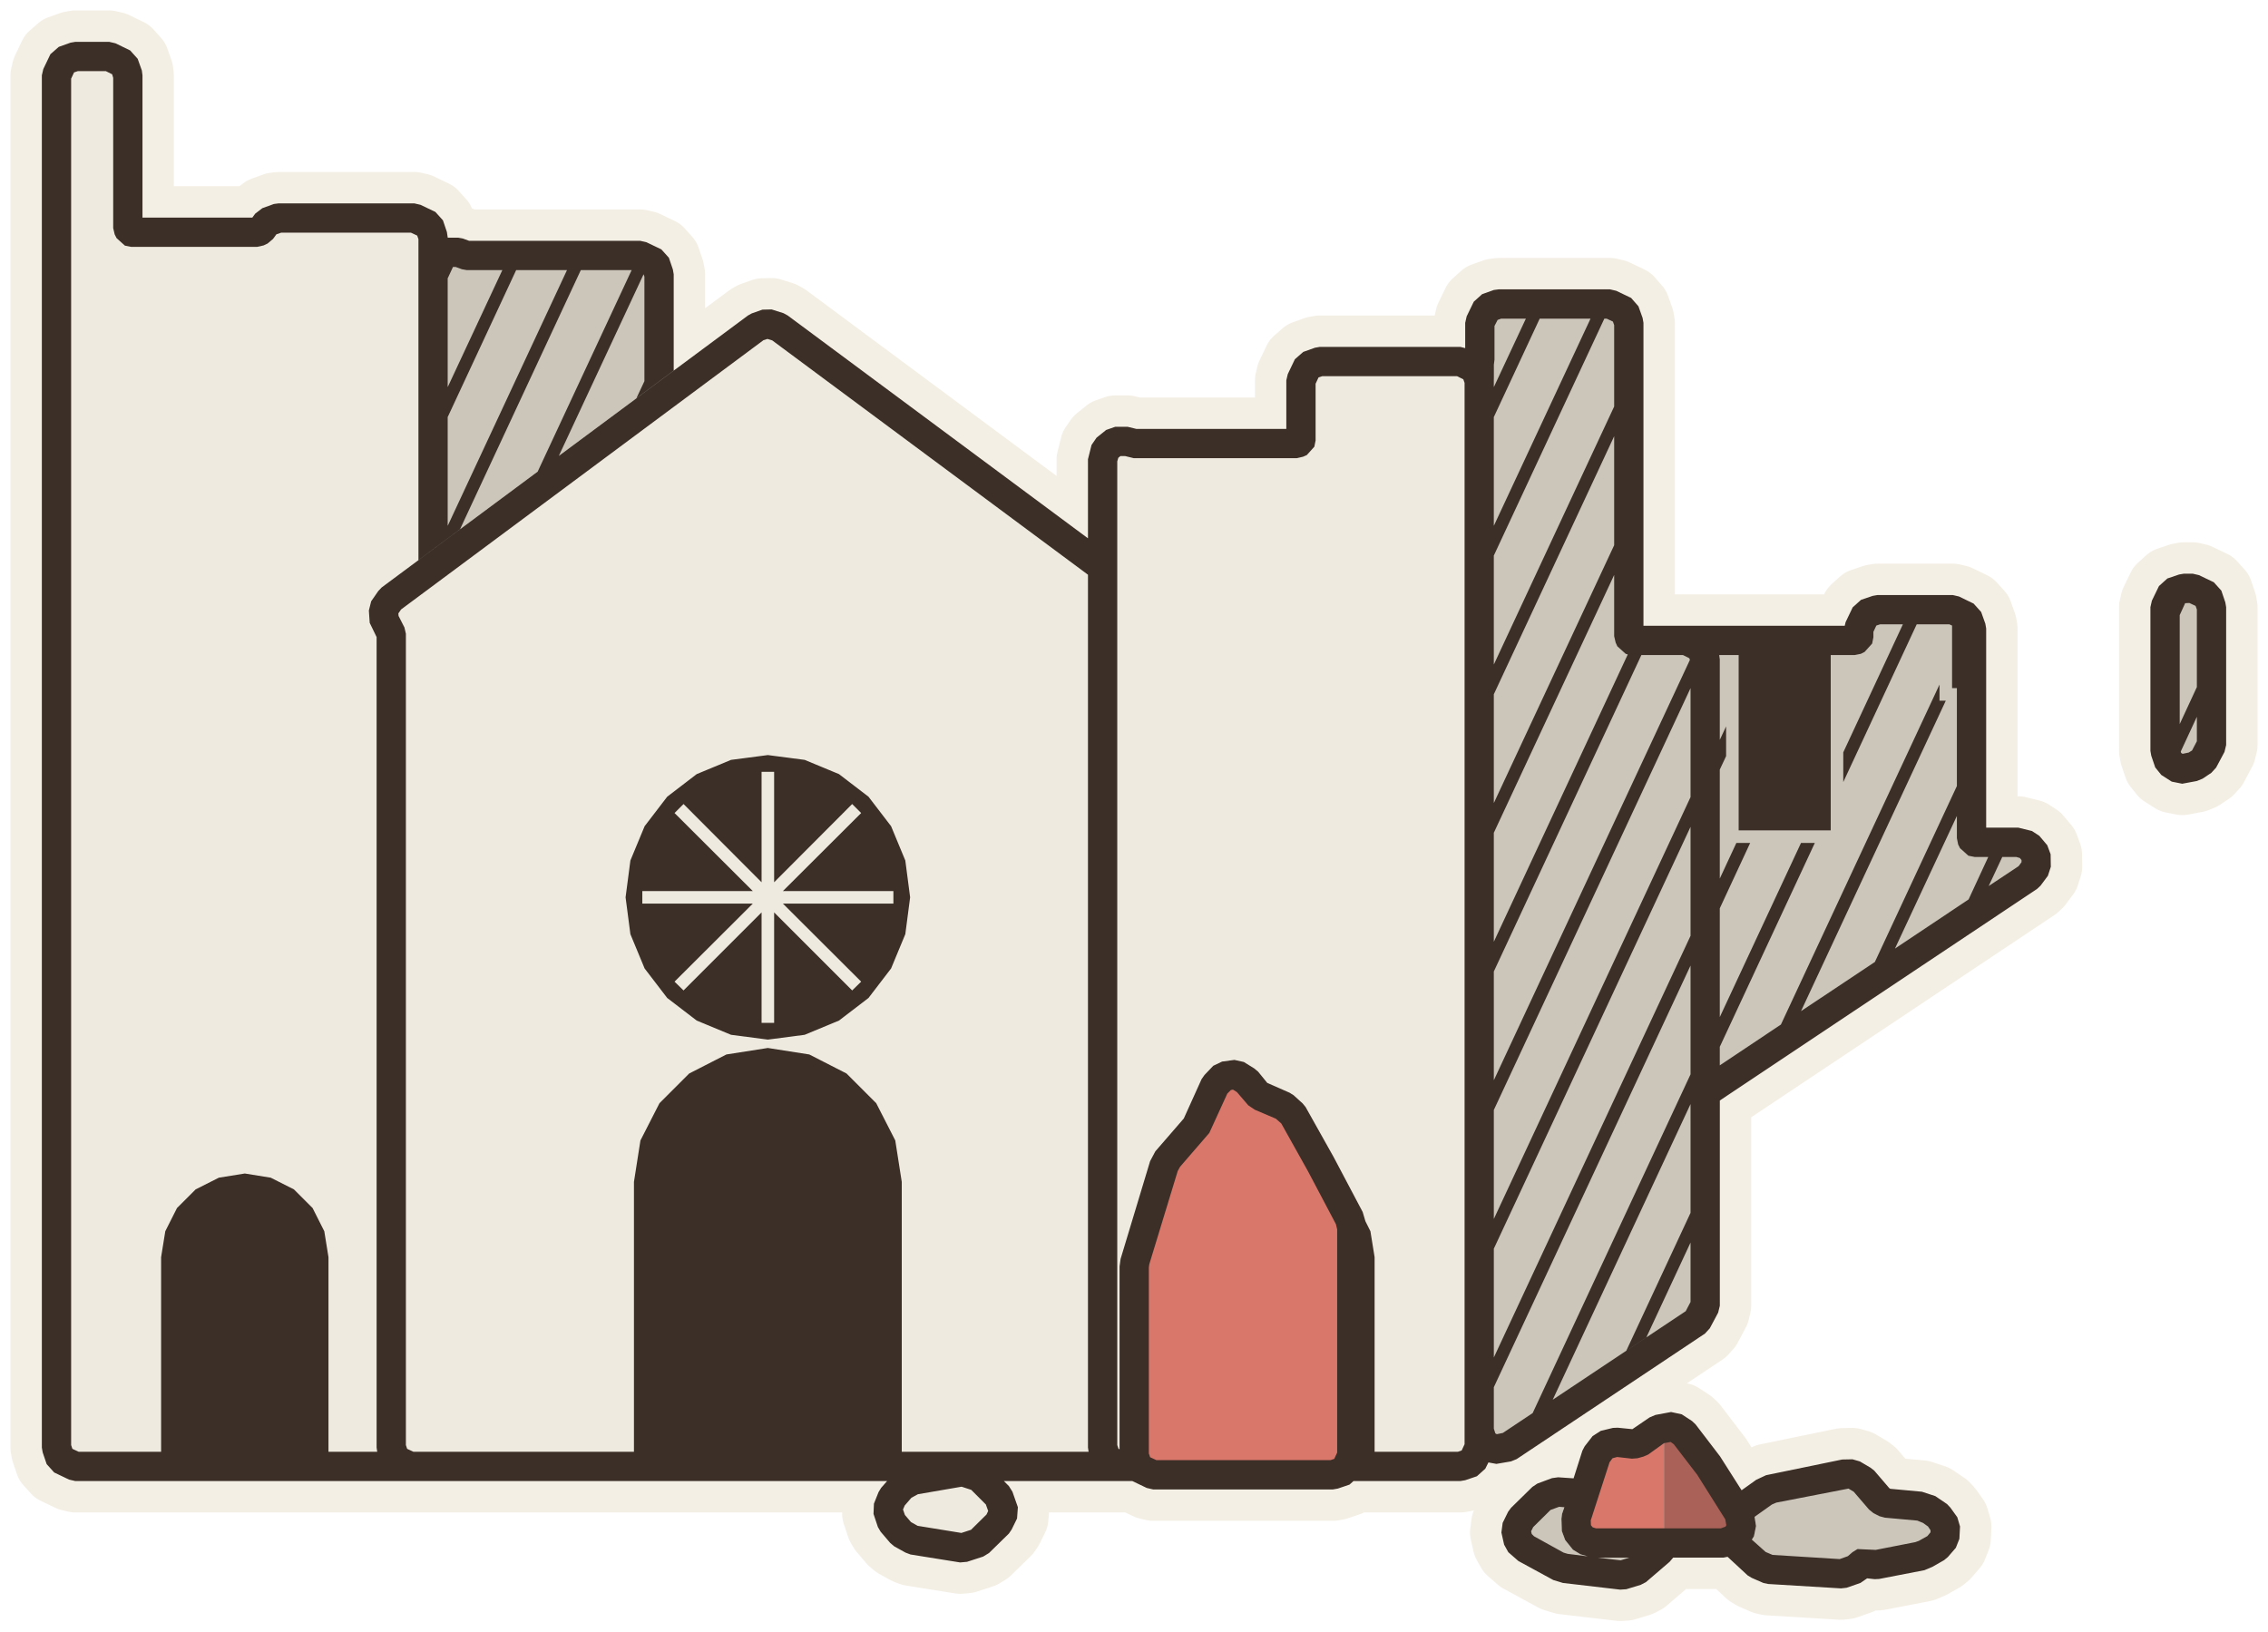
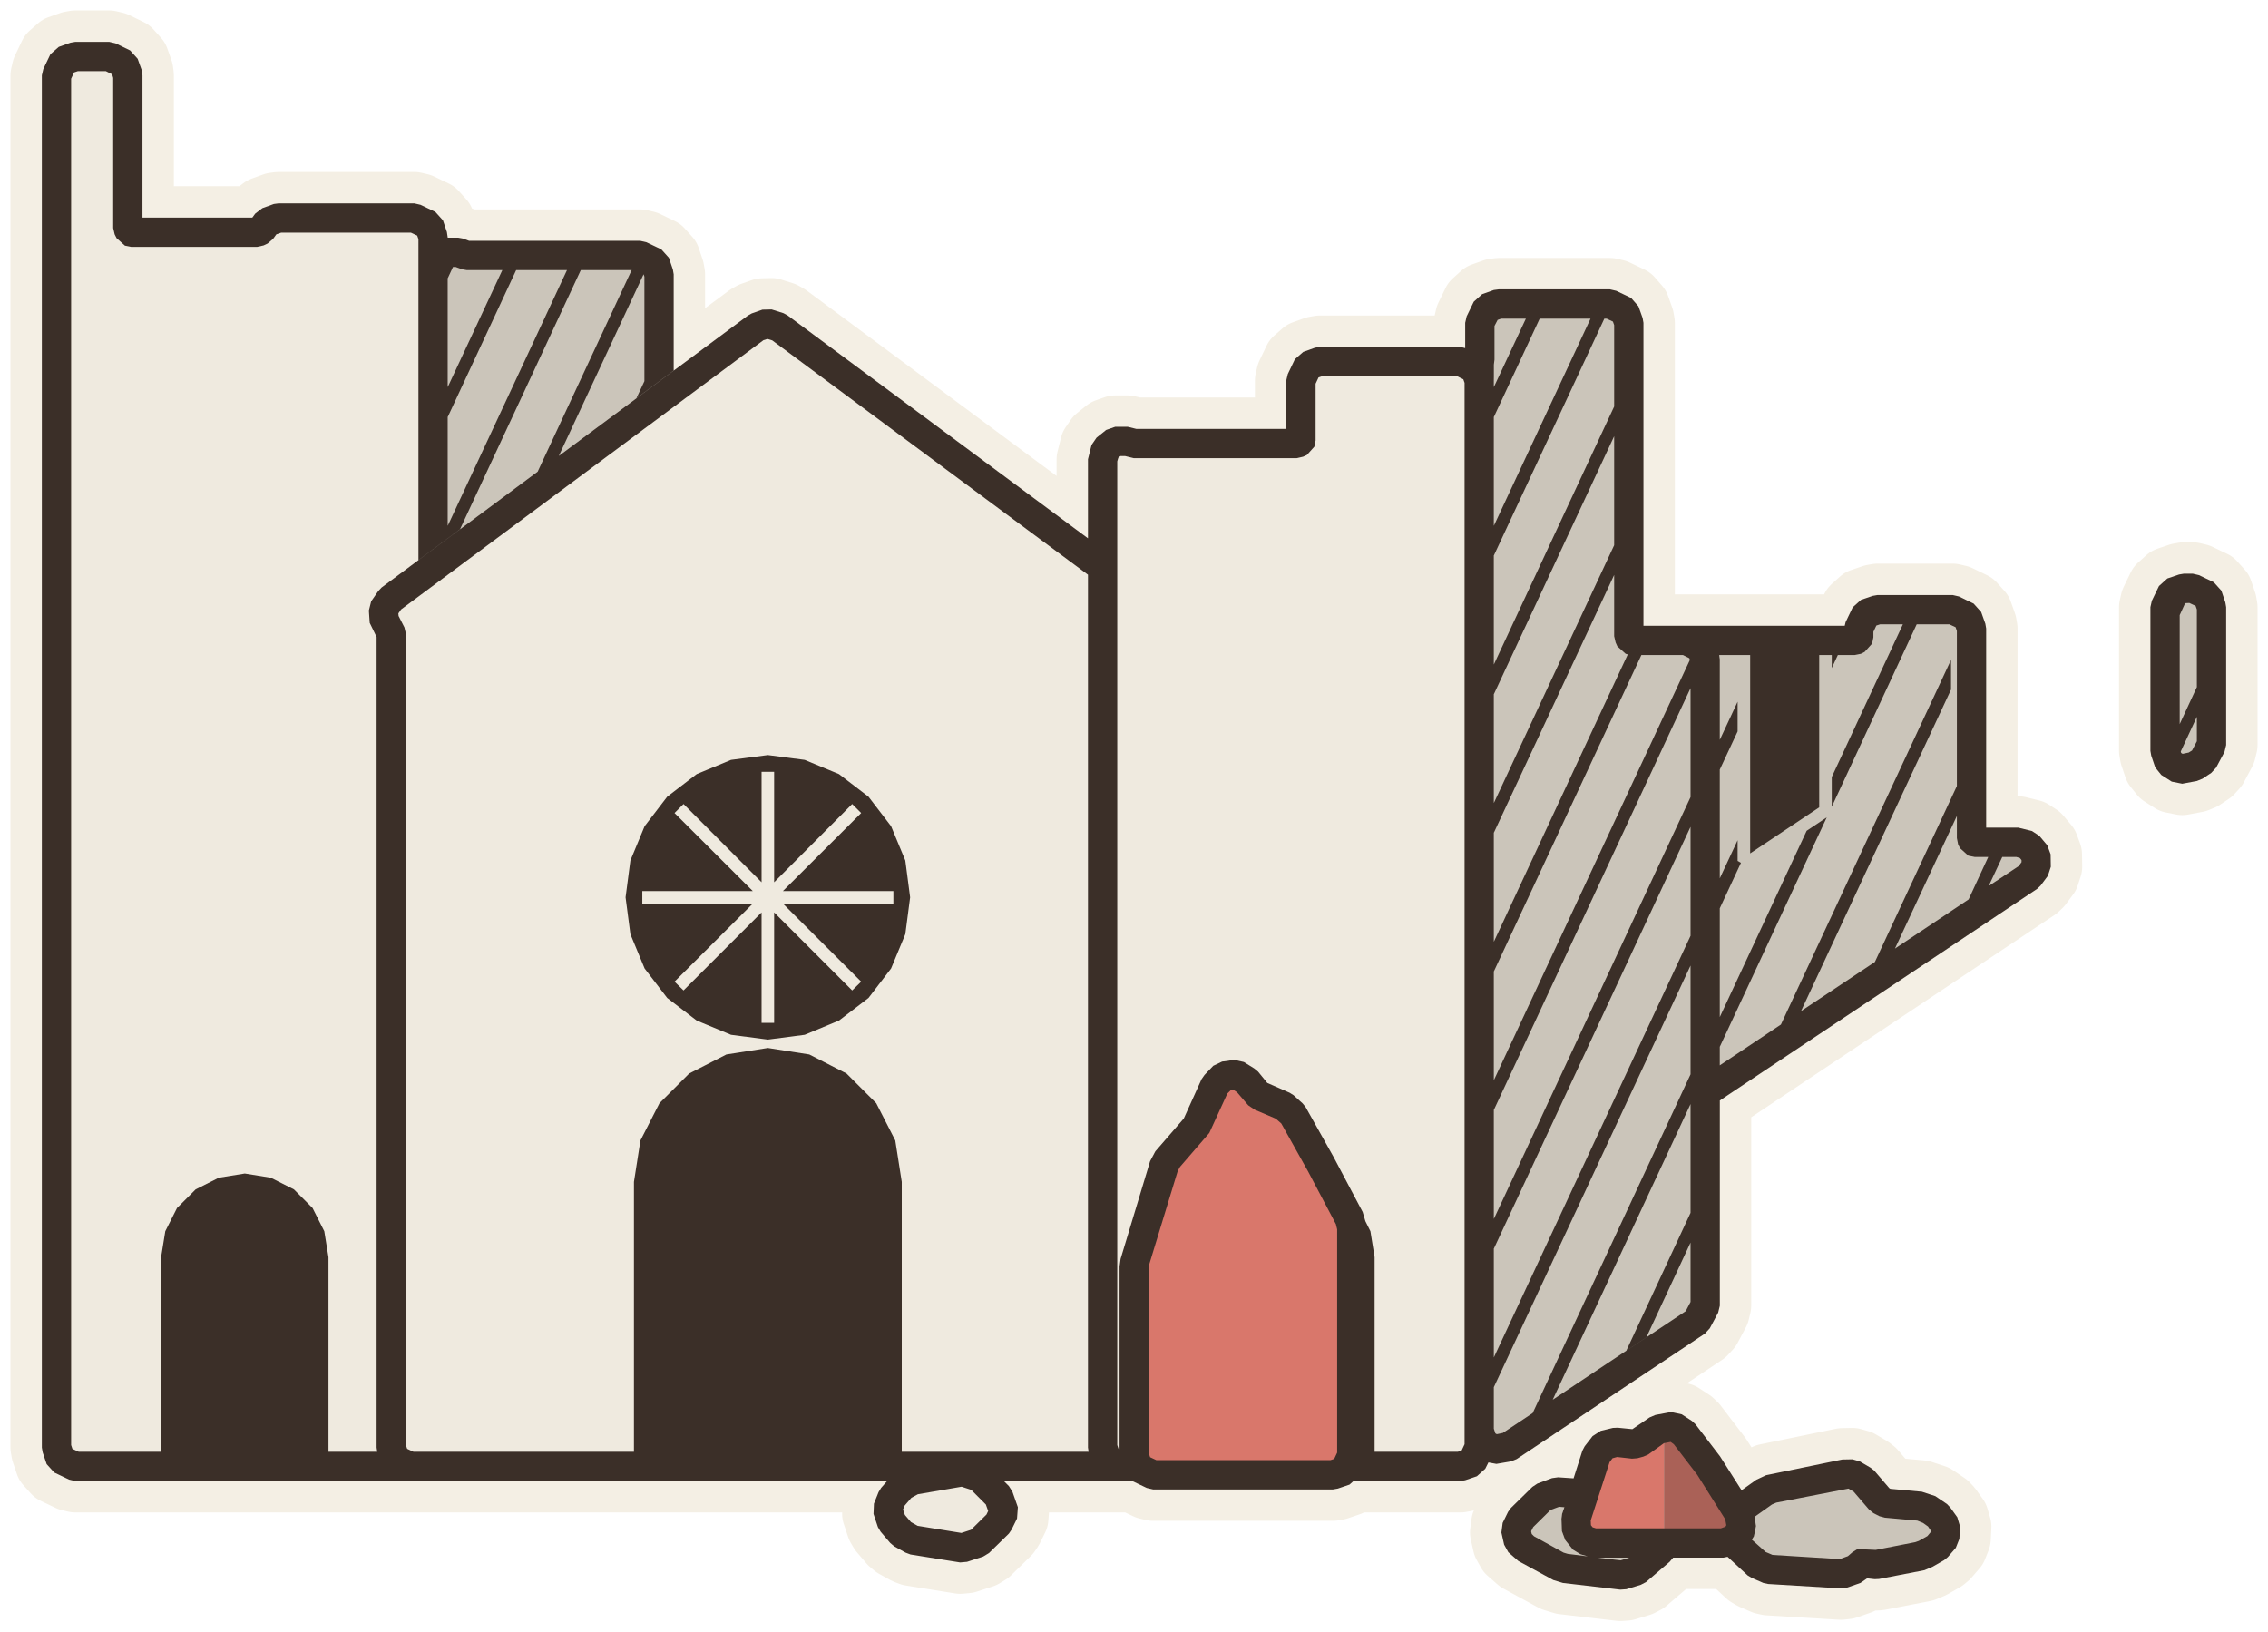
<svg xmlns="http://www.w3.org/2000/svg" viewBox="-36.7 -70.09 108.4 77.98" data-palette="wall:#EFEADF;roof:#D9776B;wood:#C9A97C;earth:#94744F;water:#8FB0B8;flag:#4A3B32;ink:#3B2F28;halo:#F4EFE4">
  <path data-role="sil" fill="#F4EFE4" stroke="#F4EFE4" stroke-width="3" stroke-linejoin="round" d="M9.52 4.56L10.29 4.31L10.57 4.14L11.52 3.21L11.65 3.02L11.91 2.49L11.95 1.95L11.69 1.21L11.52 0.94L11.28 0.7L17.42 0.7L18.11 1.03L18.41 1.1L27.01 1.1L27.24 1.06L27.8 0.87L27.99 0.7L33.1 0.7L33.33 0.66L33.89 0.47L34.29 0.11L34.44 -0.19L34.82 -0.12L35.52 -0.24L35.79 -0.35L44.79 -6.35L45.02 -6.6L45.42 -7.35L45.5 -7.68L45.5 -17.49L60.66 -27.6L60.83 -27.76L61.18 -28.23L61.32 -28.66L61.31 -29.26L61.15 -29.69L60.77 -30.14L60.42 -30.37L59.77 -30.53L58.23 -30.53L58.23 -40.05L58.19 -40.28L57.99 -40.84L57.63 -41.24L56.93 -41.58L56.63 -41.65L53.04 -41.65L52.81 -41.61L52.25 -41.42L51.85 -41.06L51.51 -40.35L51.47 -40.18L41.85 -40.18L41.85 -54.66L41.81 -54.89L41.61 -55.45L41.26 -55.85L40.55 -56.19L40.25 -56.26L34.93 -56.26L34.7 -56.23L34.14 -56.03L33.74 -55.67L33.4 -54.97L33.33 -54.66L33.33 -53.45L33.1 -53.51L26.38 -53.51L26.15 -53.47L25.59 -53.27L25.19 -52.92L24.85 -52.21L24.78 -51.91L24.78 -49.59L17.61 -49.59L17.2 -49.69L16.6 -49.69L16.17 -49.54L15.71 -49.17L15.47 -48.82L15.3 -48.14L15.3 -44.36L0.95 -55.01L0.75 -55.12L0.18 -55.3L-0.26 -55.29L-0.77 -55.11L-0.95 -55.01L-4.5 -52.38L-4.5 -56.98L-4.54 -57.21L-4.73 -57.77L-5.09 -58.17L-5.8 -58.51L-6.1 -58.58L-14.28 -58.58L-14.58 -58.69L-14.8 -58.73L-15.3 -58.73L-15.34 -59L-15.53 -59.56L-15.89 -59.96L-16.6 -60.3L-16.9 -60.37L-23.38 -60.37L-23.61 -60.34L-24.16 -60.14L-24.5 -59.88L-24.64 -59.69L-29.89 -59.69L-29.89 -66.49L-29.92 -66.72L-30.12 -67.28L-30.48 -67.68L-31.18 -68.02L-31.48 -68.09L-33.1 -68.09L-33.33 -68.05L-33.89 -67.85L-34.29 -67.5L-34.63 -66.79L-34.7 -66.49L-34.7 -0.9L-34.66 -0.67L-34.47 -0.11L-34.11 0.29L-33.4 0.63L-33.1 0.7L5.7 0.7L5.41 1.03L5.29 1.23L5.07 1.78L5.05 2.27L5.26 2.9L5.39 3.12L5.85 3.66L6.04 3.82L6.58 4.12L6.82 4.21L9.19 4.59ZM68.3 -32.76L68.57 -32.87L68.99 -33.15L69.22 -33.4L69.62 -34.15L69.7 -34.48L69.7 -41.07L69.66 -41.3L69.47 -41.86L69.11 -42.26L68.4 -42.6L68.1 -42.67L67.68 -42.67L67.45 -42.63L66.89 -42.44L66.49 -42.08L66.15 -41.38L66.08 -41.07L66.08 -34.2L66.12 -33.97L66.31 -33.41L66.6 -33.05L67.1 -32.73L67.6 -32.63ZM41.03 5.87L41.72 5.66L41.97 5.53L43.1 4.56L43.27 4.36L45.67 4.36L45.87 4.32L46.83 5.21L47.03 5.33L47.58 5.57L47.81 5.62L51.29 5.83L51.56 5.8L52.22 5.57L52.54 5.35L52.9 5.39L53.11 5.38L55.28 4.96L55.66 4.8L56.22 4.48L56.4 4.33L56.78 3.89L56.95 3.46L56.98 2.87L56.85 2.43L56.52 1.97L56.36 1.8L55.8 1.42L55.16 1.21L53.65 1.07L53.6 1.04L52.88 0.2L52.7 0.06L52.19 -0.24L51.84 -0.34L51.35 -0.33L47.71 0.42L47.24 0.64L46.54 1.14L45.51 -0.48L44.34 -2.01L44.17 -2.17L43.68 -2.49L43.17 -2.6L42.42 -2.46L42.14 -2.34L41.32 -1.78L40.62 -1.85L40.39 -1.84L39.81 -1.7L39.42 -1.45L39.04 -0.96L38.93 -0.75L38.51 0.57L37.77 0.52L37.48 0.56L36.78 0.82L36.54 0.98L35.52 1.98L35.38 2.17L35.12 2.7L35.06 3.16L35.19 3.74L35.39 4.1L35.87 4.52L37.54 5.43L38 5.57L40.74 5.89Z" />
  <path data-role="wall" fill="#EFEADF" d="M-18.47 -0.11L-18.66 -0.67L-18.7 -0.9L-18.7 -39.64L-19.03 -40.32L-19.07 -40.91L-18.96 -41.35L-18.62 -41.84L-18.46 -42.01L-16 -43.84L-16 -58.77L-16.19 -59.33L-16.9 -59.67L-23.38 -59.67L-23.93 -59.48L-24.22 -59.08L-24.41 -58.99L-30.43 -58.99L-30.5 -59.01L-30.59 -59.19L-30.59 -66.49L-30.78 -67.05L-31.48 -67.39L-33.1 -67.39L-33.66 -67.19L-34 -66.49L-34 -0.9L-33.81 -0.34L-33.1 0L-18.37 0ZM6.73 0L9.19 -0.44L9.52 -0.42L10.31 -0.16L10.58 0L15.63 0L15.53 -0.11L15.34 -0.67L15.3 -0.9L15.3 -43.49L0.54 -54.45L-0.03 -54.63L-0.54 -54.45L-18.04 -41.45L-18.38 -40.96L-18.33 -40.37L-18.23 -40.28L-18 -39.8L-18 -0.9L-17.81 -0.34L-17.1 0ZM16.85 -0.27L16.81 -0.5L16.82 -9.66L16.88 -10.02L18.33 -14.73L18.6 -15.19L19.89 -16.65L20.73 -18.51L20.87 -18.71L21.29 -19.15L21.71 -19.35L22.3 -19.43L22.75 -19.33L23.25 -19.02L23.43 -18.87L23.91 -18.3L24.94 -17.86L25.13 -17.74L25.56 -17.35L25.7 -17.18L27.06 -14.76L28.43 -12.16L28.59 -11.58L28.61 -11.41L28.61 -0.5L28.54 -0.2L28.45 0L33.1 0L33.66 -0.19L34 -0.9L34 -51.91L33.81 -52.47L33.1 -52.81L26.38 -52.81L25.82 -52.61L25.48 -51.91L25.48 -49.04L25.46 -48.98L25.28 -48.89L17.49 -48.89L17.2 -48.99L16.6 -48.99L16.14 -48.62L16 -48.14L16 -0.9L16.19 -0.34L16.94 0ZM10.08 3.65L11.02 2.71L11.28 2.18L11.03 1.44L10.1 0.5L9.31 0.25L6.93 0.66L6.41 0.95L5.94 1.49L5.71 2.04L5.93 2.67L6.39 3.21L6.93 3.51L9.3 3.9Z" />
  <path data-role="wall-shade" fill="#cbc5ba" d="M-5.2 -51.86L-5.2 -56.98L-5.39 -57.54L-6.1 -57.88L-14.39 -57.88L-14.8 -58.03L-15.3 -58.03L-15.3 -44.36ZM35.4 -0.93L44.4 -6.93L44.8 -7.68L44.8 -38.58L44.61 -39.13L43.9 -39.48L41.3 -39.48L41.23 -39.5L41.15 -39.68L41.15 -54.66L40.95 -55.22L40.25 -55.56L34.93 -55.56L34.37 -55.37L34.03 -54.66L34.03 -53.13L34.11 -53.1L34.47 -52.7L34.66 -52.14L34.7 -51.91L34.69 -0.81ZM68.18 -33.45L68.6 -33.73L69 -34.48L69 -41.07L68.81 -41.63L68.1 -41.97L67.68 -41.97L67.12 -41.78L66.78 -41.07L66.78 -34.2L66.97 -33.64L67.47 -33.32ZM60.27 -28.18L60.62 -28.65L60.61 -29.24L60.23 -29.7L59.77 -29.83L57.68 -29.83L57.61 -29.85L57.52 -30.03L57.52 -40.05L57.33 -40.61L56.63 -40.95L53.04 -40.95L52.48 -40.76L52.14 -40.05L52.12 -39.56L51.94 -39.48L45.17 -39.48L45.27 -39.37L45.46 -38.81L45.5 -38.58L45.5 -18.33ZM51.99 4.9L52.35 4.6L52.45 4.64L52.98 4.7L55.03 4.3L55.31 4.2L55.87 3.88L56.26 3.43L56.28 2.84L55.95 2.37L55.55 2.08L55.1 1.91L53.45 1.75L53.16 1.6L52.35 0.66L51.84 0.36L51.49 0.36L47.99 1.06L47.65 1.21L46.91 1.73L47.02 1.9L47.12 2.16L47.23 2.85L47.13 3.34L46.82 3.84L46.58 4.03L47.31 4.69L47.86 4.92L51.33 5.13ZM41.52 4.99L42.26 4.36L39.49 4.36L38.84 4.2L38.48 3.98L38.11 3.52L37.95 3.09L37.93 2.5L37.96 2.27L38.29 1.26L37.72 1.22L37.03 1.48L36.01 2.48L35.75 3.01L35.87 3.59L36.2 3.91L37.75 4.77L38.08 4.87L40.83 5.2Z" />
  <path data-role="roof" fill="#D9776B" d="M27.57 0.21L27.91 -0.5L27.91 -11.41L27.81 -11.83L26.43 -14.45L25.09 -16.83L24.66 -17.22L23.55 -17.7L23.39 -17.82L22.89 -18.42L22.38 -18.73L21.8 -18.66L21.37 -18.22L20.44 -16.21L19.13 -14.72L18.94 -14.39L17.55 -9.82L17.51 -9.56L17.51 -0.5L17.7 0.06L18.41 0.4L27.01 0.4ZM42.83 -1.82L42.55 -1.77L41.67 -1.15L41.38 -1.07L40.55 -1.15L39.97 -1.02L39.6 -0.53L38.63 2.48L38.65 3.07L39.02 3.53L39.49 3.66L42.83 3.66Z" />
  <path data-role="roof-shade" fill="#aa6157" d="M46.23 3.46L46.54 2.96L46.43 2.28L44.95 -0.06L43.79 -1.58L43.3 -1.91L42.83 -1.82L42.83 3.66L45.67 3.66Z" />
-   <path data-role="ink" fill="#3B2F28" d="M-15.3 -58.73L-15.34 -59L-15.53 -59.56L-15.89 -59.96L-16.6 -60.3L-16.9 -60.37L-23.38 -60.37L-23.61 -60.34L-24.16 -60.14L-24.5 -59.88L-24.64 -59.69L-29.89 -59.69L-29.89 -66.49L-29.92 -66.72L-30.12 -67.28L-30.48 -67.68L-31.18 -68.02L-31.48 -68.09L-33.1 -68.09L-33.33 -68.05L-33.89 -67.85L-34.29 -67.5L-34.63 -66.79L-34.7 -66.49L-34.7 -0.9L-34.66 -0.67L-34.47 -0.11L-34.11 0.29L-33.4 0.63L-33.1 0.7L5.7 0.7L5.41 1.03L5.29 1.23L5.07 1.78L5.05 2.27L5.26 2.9L5.39 3.12L5.85 3.66L6.04 3.82L6.58 4.12L6.82 4.21L9.19 4.59L9.52 4.56L10.29 4.31L10.57 4.14L11.52 3.21L11.65 3.02L11.91 2.49L11.95 1.95L11.69 1.21L11.52 0.94L11.28 0.7L17.42 0.7L18.11 1.03L18.41 1.1L27.01 1.1L27.24 1.06L27.8 0.87L27.99 0.7L33.1 0.7L33.33 0.66L33.89 0.47L34.29 0.11L34.44 -0.19L34.82 -0.12L35.52 -0.24L35.79 -0.35L44.79 -6.35L45.02 -6.6L45.42 -7.35L45.5 -7.68L45.5 -38.58L45.47 -38.78L46.4 -38.78L46.4 -30.4L50.8 -30.4L50.8 -38.78L51.94 -38.78L52.24 -38.84L52.42 -38.93L52.78 -39.33L52.84 -39.63L52.84 -39.89L52.98 -40.19L53.16 -40.25L54.25 -40.25L51.4 -34.13L51.4 -32.71L54.91 -40.25L56.47 -40.25L56.6 -40.19L56.6 -37.2L56.83 -37.2L56.83 -32.52L52.91 -24.11L49.38 -21.76L56.3 -36.6L56 -36.6L56 -37.37L48.42 -21.12L45.5 -19.17L45.5 -17.49L60.66 -27.6L60.83 -27.76L61.18 -28.23L61.32 -28.66L61.31 -29.26L61.15 -29.69L60.77 -30.14L60.42 -30.37L59.77 -30.53L58.23 -30.53L58.23 -40.05L58.19 -40.28L57.99 -40.84L57.63 -41.24L56.93 -41.58L56.63 -41.65L53.04 -41.65L52.81 -41.61L52.25 -41.42L51.85 -41.06L51.51 -40.35L51.47 -40.18L41.85 -40.18L41.85 -54.66L41.81 -54.89L41.61 -55.45L41.26 -55.85L40.55 -56.19L40.25 -56.26L34.93 -56.26L34.7 -56.23L34.14 -56.03L33.74 -55.67L33.4 -54.97L33.33 -54.66L33.33 -53.45L33.1 -53.51L26.38 -53.51L26.15 -53.47L25.59 -53.27L25.19 -52.92L24.85 -52.21L24.78 -51.91L24.78 -49.59L17.61 -49.59L17.2 -49.69L16.6 -49.69L16.17 -49.54L15.71 -49.17L15.47 -48.82L15.3 -48.14L15.3 -0.9L15.33 -0.7L6.4 -0.7L6.4 -13.6L6.09 -15.58L5.18 -17.36L3.76 -18.78L1.98 -19.69L0 -20L-1.98 -19.69L-3.76 -18.78L-5.18 -17.36L-6.09 -15.58L-6.4 -13.6L-6.4 -0.7L-16.94 -0.7L-17.24 -0.84L-17.3 -1.02L-17.3 -39.8L-17.37 -40.1L-17.65 -40.65L-17.66 -40.77L-17.53 -40.96L-0.21 -53.83L-0.02 -53.89L0.21 -53.82L15.3 -42.62L15.3 -44.36L0.95 -55.01L0.75 -55.12L0.18 -55.3L-0.26 -55.29L-0.77 -55.11L-0.95 -55.01L-9.99 -48.3L-5.94 -56.98L-5.9 -56.87L-5.9 -51.87L-6.28 -51.06L-4.5 -52.38L-4.5 -56.98L-4.54 -57.21L-4.73 -57.77L-5.09 -58.17L-5.8 -58.51L-6.1 -58.58L-14.28 -58.58L-14.58 -58.69L-14.8 -58.73ZM34.77 -1.58L34.7 -1.8L34.7 -52.66L34.73 -52.9L34.73 -54.51L34.88 -54.8L35.05 -54.86L36.23 -54.86L34.7 -51.59L34.7 -50.16L36.89 -54.86L39.32 -54.86L34.7 -44.96L34.7 -43.54L39.98 -54.86L40.09 -54.86L40.39 -54.72L40.45 -54.55L40.45 -50.66L34.7 -38.33L34.7 -36.91L40.45 -49.24L40.45 -44.03L34.7 -31.71L34.7 -30.29L40.45 -42.61L40.45 -39.68L40.52 -39.38L40.6 -39.2L41 -38.84L41.1 -38.81L34.7 -25.08L34.7 -23.66L41.75 -38.78L43.74 -38.78L44.04 -38.63L44.07 -38.55L34.7 -18.46L34.7 -17.04L44.1 -37.2L44.1 -31.99L34.7 -11.83L34.7 -10.41L44.1 -30.57L44.1 -25.36L34.7 -5.21L34.7 -3.79L44.1 -23.94L44.1 -18.74L36.55 -2.54L37.51 -3.18L44.1 -17.32L44.1 -12.12L41.03 -5.53L41.99 -6.17L44.1 -10.7L44.1 -7.86L43.87 -7.42L35.13 -1.6L34.84 -1.54ZM29 -0.7L29 -10L28.8 -11.24L28.56 -11.72L28.43 -12.16L27.04 -14.79L25.7 -17.18L25.56 -17.35L25.13 -17.74L24.94 -17.86L23.87 -18.33L23.43 -18.87L23.25 -19.02L22.75 -19.33L22.3 -19.43L21.71 -19.35L21.29 -19.15L20.87 -18.71L20.73 -18.51L19.88 -16.63L18.52 -15.06L18.27 -14.59L16.86 -9.92L16.81 -9.56L16.81 -0.82L16.76 -0.84L16.7 -1.02L16.7 -48.04L16.75 -48.21L16.85 -48.29L17.08 -48.29L17.49 -48.19L25.28 -48.19L25.58 -48.26L25.76 -48.34L26.12 -48.74L26.18 -49.04L26.18 -51.75L26.32 -52.05L26.5 -52.11L32.94 -52.11L33.24 -51.96L33.3 -51.79L33.3 -1.06L33.16 -0.76L32.98 -0.7ZM68.3 -32.76L68.57 -32.87L68.99 -33.15L69.22 -33.4L69.62 -34.15L69.7 -34.48L69.7 -41.07L69.66 -41.3L69.47 -41.86L69.11 -42.26L68.4 -42.6L68.1 -42.67L67.68 -42.67L67.45 -42.63L66.89 -42.44L66.49 -42.08L66.15 -41.38L66.08 -41.07L66.08 -34.2L66.12 -33.97L66.31 -33.41L66.6 -33.05L67.1 -32.73L67.6 -32.63ZM67.48 -40.69L67.74 -41.26L67.94 -41.27L68.24 -41.13L68.3 -40.96L68.3 -37.25L67.48 -35.48ZM67.55 -34.1L67.53 -34.17L68.3 -35.83L68.3 -34.66L68.07 -34.22L67.91 -34.12L67.62 -34.06ZM45.8 -33.95L45.8 -35.37L45.5 -34.73L45.5 -33.31ZM1.76 -20.63L3.4 -21.31L4.81 -22.39L5.89 -23.8L6.57 -25.44L6.8 -27.2L6.57 -28.96L5.89 -30.6L4.81 -32.01L3.4 -33.09L1.76 -33.77L0 -34L-1.76 -33.77L-3.4 -33.09L-4.81 -32.01L-5.89 -30.6L-6.57 -28.96L-6.8 -27.2L-6.57 -25.44L-5.89 -23.8L-4.81 -22.39L-3.4 -21.31L-1.76 -20.63L0 -20.4ZM-0.3 -21.2L-0.3 -26.48L-4.03 -22.75L-4.46 -23.17L-0.72 -26.9L-6 -26.9L-6 -27.5L-0.72 -27.5L-4.46 -31.23L-4.03 -31.66L-0.3 -27.92L-0.3 -33.2L0.3 -33.2L0.3 -27.92L4.03 -31.66L4.46 -31.23L0.72 -27.5L6 -27.5L6 -26.9L0.72 -26.9L4.46 -23.17L4.03 -22.75L0.3 -26.48L0.3 -21.2ZM56.83 -31.09L56.83 -30.03L56.89 -29.73L56.98 -29.55L57.38 -29.19L57.68 -29.13L58.33 -29.13L57.39 -27.1L53.87 -24.75ZM46.95 -29.8L46.29 -29.8L45.5 -28.1L45.5 -26.68ZM50.04 -29.8L49.38 -29.8L45.5 -21.48L45.5 -20.06ZM59 -29.13L59.67 -29.13L59.84 -29.08L59.92 -28.98L59.92 -28.88L59.78 -28.69L58.35 -27.74ZM18.57 -0.3L18.27 -0.44L18.21 -0.62L18.21 -9.51L18.23 -9.66L19.59 -14.12L19.7 -14.32L21.1 -15.94L21.96 -17.82L22.13 -17.99L22.23 -18.01L22.42 -17.89L22.96 -17.26L23.27 -17.05L24.28 -16.62L24.54 -16.39L25.82 -14.1L27.15 -11.58L27.21 -11.33L27.21 -0.66L27.07 -0.36L26.89 -0.3ZM41.03 5.87L41.72 5.66L41.97 5.53L43.1 4.56L43.27 4.36L45.67 4.36L45.87 4.32L46.83 5.21L47.03 5.33L47.58 5.57L47.81 5.62L51.29 5.83L51.56 5.8L52.22 5.57L52.54 5.35L52.9 5.39L53.11 5.38L55.28 4.96L55.66 4.8L56.22 4.48L56.4 4.33L56.78 3.89L56.95 3.46L56.98 2.87L56.85 2.43L56.52 1.97L56.36 1.8L55.8 1.42L55.16 1.21L53.65 1.07L53.6 1.04L52.88 0.2L52.7 0.06L52.19 -0.24L51.84 -0.34L51.35 -0.33L47.71 0.42L47.24 0.64L46.54 1.14L45.51 -0.48L44.34 -2.01L44.17 -2.17L43.68 -2.49L43.17 -2.6L42.42 -2.46L42.14 -2.34L41.32 -1.78L40.62 -1.85L40.39 -1.84L39.81 -1.7L39.42 -1.45L39.04 -0.96L38.93 -0.75L38.51 0.57L37.77 0.52L37.48 0.56L36.78 0.82L36.54 0.98L35.52 1.98L35.38 2.17L35.12 2.7L35.06 3.16L35.19 3.74L35.39 4.1L35.87 4.52L37.54 5.43L38 5.57L40.74 5.89ZM39.58 2.96L39.42 2.91L39.34 2.81L39.33 2.58L40.23 -0.2L40.37 -0.39L40.59 -0.45L41.3 -0.37L41.56 -0.39L41.85 -0.47L42.08 -0.57L42.83 -1.11L43.15 -1.17L43.3 -1.06L44.42 0.4L45.76 2.53L45.81 2.81L45.77 2.88L45.55 2.96ZM7.16 2.84L6.84 2.66L6.55 2.32L6.46 2.06L6.54 1.87L6.86 1.5L7.17 1.33L9.26 0.97L9.72 1.12L10.42 1.82L10.53 2.13L10.45 2.3L9.71 3.03L9.25 3.18ZM48.02 4.23L47.69 4.09L47.03 3.5L47.13 3.34L47.23 2.85L47.16 2.41L47.99 1.82L48.2 1.73L51.65 1.06L51.9 1.21L52.63 2.06L52.84 2.23L53.13 2.38L53.39 2.45L54.94 2.59L55.21 2.7L55.45 2.87L55.57 3.05L55.57 3.15L55.42 3.33L55.01 3.56L54.84 3.62L52.95 3.99L52.08 3.95L51.84 4.1L51.62 4.29L51.23 4.43ZM38.23 4.18L38.03 4.12L36.62 3.34L36.51 3.23L36.48 3.1L36.58 2.9L37.41 2.08L37.82 1.93L38.07 1.95L37.96 2.27L37.93 2.5L37.95 3.09L38.11 3.52L38.48 3.98L38.84 4.2L39.19 4.3ZM39.66 4.36L41.17 4.36L40.76 4.49ZM-15.05 -57.33L-14.92 -57.33L-14.62 -57.22L-14.39 -57.18L-12.69 -57.18L-15.3 -51.59L-15.3 -50.16L-12.03 -57.18L-9.6 -57.18L-15.3 -44.96L-15.3 -44.36L-14.71 -44.8L-8.94 -57.18L-6.51 -57.18L-11 -47.55L-18.46 -42.01L-18.62 -41.84L-18.96 -41.35L-19.07 -40.91L-19.03 -40.32L-18.7 -39.64L-18.7 -0.9L-18.67 -0.7L-21 -0.7L-21 -10L-21.2 -11.24L-21.76 -12.35L-22.65 -13.24L-23.76 -13.8L-25 -14L-26.24 -13.8L-27.35 -13.24L-28.24 -12.35L-28.8 -11.24L-29 -10L-29 -0.7L-32.94 -0.7L-33.24 -0.84L-33.3 -1.02L-33.3 -66.33L-33.16 -66.63L-32.98 -66.69L-31.64 -66.69L-31.34 -66.54L-31.29 -66.37L-31.29 -59.19L-31.22 -58.89L-31.13 -58.71L-30.73 -58.35L-30.43 -58.29L-24.41 -58.29L-24.1 -58.36L-23.91 -58.45L-23.65 -58.67L-23.49 -58.89L-23.26 -58.97L-17.06 -58.97L-16.76 -58.83L-16.7 -58.66L-16.7 -43.32L-15.3 -44.36L-15.3 -56.79Z" />
+   <path data-role="ink" fill="#3B2F28" d="M-15.3 -58.73L-15.34 -59L-15.53 -59.56L-15.89 -59.96L-16.6 -60.3L-16.9 -60.37L-23.38 -60.37L-23.61 -60.34L-24.16 -60.14L-24.5 -59.88L-24.64 -59.69L-29.89 -59.69L-29.89 -66.49L-29.92 -66.72L-30.12 -67.28L-30.48 -67.68L-31.18 -68.02L-31.48 -68.09L-33.1 -68.09L-33.33 -68.05L-33.89 -67.85L-34.29 -67.5L-34.63 -66.79L-34.7 -66.49L-34.7 -0.9L-34.66 -0.67L-34.47 -0.11L-34.11 0.29L-33.4 0.63L-33.1 0.7L5.7 0.7L5.41 1.03L5.29 1.23L5.07 1.78L5.05 2.27L5.26 2.9L5.39 3.12L5.85 3.66L6.04 3.82L6.58 4.12L6.82 4.21L9.19 4.59L9.52 4.56L10.29 4.31L10.57 4.14L11.52 3.21L11.65 3.02L11.91 2.49L11.95 1.95L11.69 1.21L11.52 0.94L11.28 0.7L17.42 0.7L18.11 1.03L18.41 1.1L27.01 1.1L27.24 1.06L27.8 0.87L27.99 0.7L33.1 0.7L33.33 0.66L33.89 0.47L34.29 0.11L34.44 -0.19L34.82 -0.12L35.52 -0.24L35.79 -0.35L44.79 -6.35L45.02 -6.6L45.42 -7.35L45.5 -7.68L45.5 -38.58L45.47 -38.78L46.95 -38.78L46.95 -29.3L50.25 -31.5L50.25 -38.78L50.85 -38.78L50.85 -38.16L51.14 -38.78L51.94 -38.78L52.24 -38.84L52.42 -38.93L52.78 -39.33L52.84 -39.63L52.84 -39.89L52.98 -40.19L53.16 -40.25L54.25 -40.25L50.85 -32.95L50.85 -31.53L54.91 -40.25L56.47 -40.25L56.77 -40.11L56.83 -39.93L56.83 -32.52L52.91 -24.11L49.38 -21.76L56.55 -37.13L56.55 -38.55L48.42 -21.12L45.5 -19.17L45.5 -17.49L60.66 -27.6L60.83 -27.76L61.18 -28.23L61.32 -28.66L61.31 -29.26L61.15 -29.69L60.77 -30.14L60.42 -30.37L59.77 -30.53L58.23 -30.53L58.23 -40.05L58.19 -40.28L57.99 -40.84L57.63 -41.24L56.93 -41.58L56.63 -41.65L53.04 -41.65L52.81 -41.61L52.25 -41.42L51.85 -41.06L51.51 -40.35L51.47 -40.18L41.85 -40.18L41.85 -54.66L41.81 -54.89L41.61 -55.45L41.26 -55.85L40.55 -56.19L40.25 -56.26L34.93 -56.26L34.7 -56.23L34.14 -56.03L33.74 -55.67L33.4 -54.97L33.33 -54.66L33.33 -53.45L33.1 -53.51L26.38 -53.51L26.15 -53.47L25.59 -53.27L25.19 -52.92L24.85 -52.21L24.78 -51.91L24.78 -49.59L17.61 -49.59L17.2 -49.69L16.6 -49.69L16.17 -49.54L15.71 -49.17L15.47 -48.82L15.3 -48.14L15.3 -0.9L15.33 -0.7L6.4 -0.7L6.4 -13.6L6.09 -15.58L5.18 -17.36L3.76 -18.78L1.98 -19.69L0 -20L-1.98 -19.69L-3.76 -18.78L-5.18 -17.36L-6.09 -15.58L-6.4 -13.6L-6.4 -0.7L-16.94 -0.7L-17.24 -0.84L-17.3 -1.02L-17.3 -39.8L-17.37 -40.1L-17.65 -40.65L-17.66 -40.77L-17.53 -40.96L-0.21 -53.83L-0.02 -53.89L0.21 -53.82L15.3 -42.62L15.3 -44.36L0.95 -55.01L0.75 -55.12L0.18 -55.3L-0.26 -55.29L-0.77 -55.11L-0.95 -55.01L-9.99 -48.3L-5.94 -56.98L-5.9 -56.87L-5.9 -51.87L-6.28 -51.06L-4.5 -52.38L-4.5 -56.98L-4.54 -57.21L-4.73 -57.77L-5.09 -58.17L-5.8 -58.51L-6.1 -58.58L-14.28 -58.58L-14.58 -58.69L-14.8 -58.73ZM34.77 -1.58L34.7 -1.8L34.7 -52.66L34.73 -52.9L34.73 -54.51L34.88 -54.8L35.05 -54.86L36.23 -54.86L34.7 -51.59L34.7 -50.16L36.89 -54.86L39.32 -54.86L34.7 -44.96L34.7 -43.54L39.98 -54.86L40.09 -54.86L40.39 -54.72L40.45 -54.55L40.45 -50.66L34.7 -38.33L34.7 -36.91L40.45 -49.24L40.45 -44.03L34.7 -31.71L34.7 -30.29L40.45 -42.61L40.45 -39.68L40.52 -39.38L40.6 -39.2L41 -38.84L41.1 -38.81L34.7 -25.08L34.7 -23.66L41.75 -38.78L43.74 -38.78L44.04 -38.63L44.07 -38.55L34.7 -18.46L34.7 -17.04L44.1 -37.2L44.1 -31.99L34.7 -11.83L34.7 -10.41L44.1 -30.57L44.1 -25.36L34.7 -5.21L34.7 -3.79L44.1 -23.94L44.1 -18.74L36.55 -2.54L37.51 -3.18L44.1 -17.32L44.1 -12.12L41.03 -5.53L41.99 -6.17L44.1 -10.7L44.1 -7.86L43.87 -7.42L35.13 -1.6L34.84 -1.54ZM29 -0.7L29 -10L28.8 -11.24L28.56 -11.72L28.43 -12.16L27.04 -14.79L25.7 -17.18L25.56 -17.35L25.13 -17.74L24.94 -17.86L23.87 -18.33L23.43 -18.87L23.25 -19.02L22.75 -19.33L22.3 -19.43L21.71 -19.35L21.29 -19.15L20.87 -18.71L20.73 -18.51L19.88 -16.63L18.52 -15.06L18.27 -14.59L16.86 -9.92L16.81 -9.56L16.81 -0.82L16.76 -0.84L16.7 -1.02L16.7 -48.04L16.75 -48.21L16.85 -48.29L17.08 -48.29L17.49 -48.19L25.28 -48.19L25.58 -48.26L25.76 -48.34L26.12 -48.74L26.18 -49.04L26.18 -51.75L26.32 -52.05L26.5 -52.11L32.94 -52.11L33.24 -51.96L33.3 -51.79L33.3 -1.06L33.16 -0.76L32.98 -0.7ZM68.3 -32.76L68.57 -32.87L68.99 -33.15L69.22 -33.4L69.62 -34.15L69.7 -34.48L69.7 -41.07L69.66 -41.3L69.47 -41.86L69.11 -42.26L68.4 -42.6L68.1 -42.67L67.68 -42.67L67.45 -42.63L66.89 -42.44L66.49 -42.08L66.15 -41.38L66.08 -41.07L66.08 -34.2L66.12 -33.97L66.31 -33.41L66.6 -33.05L67.1 -32.73L67.6 -32.63ZM67.48 -40.69L67.74 -41.26L67.94 -41.27L68.24 -41.13L68.3 -40.96L68.3 -37.25L67.48 -35.48ZM46.35 -35.13L46.35 -36.55L45.5 -34.73L45.5 -33.31ZM67.55 -34.1L67.53 -34.17L68.3 -35.83L68.3 -34.66L68.07 -34.22L67.91 -34.12L67.62 -34.06ZM1.76 -20.63L3.4 -21.31L4.81 -22.39L5.89 -23.8L6.57 -25.44L6.8 -27.2L6.57 -28.96L5.89 -30.6L4.81 -32.01L3.4 -33.09L1.76 -33.77L0 -34L-1.76 -33.77L-3.4 -33.09L-4.81 -32.01L-5.89 -30.6L-6.57 -28.96L-6.8 -27.2L-6.57 -25.44L-5.89 -23.8L-4.81 -22.39L-3.4 -21.31L-1.76 -20.63L0 -20.4ZM-0.3 -21.2L-0.3 -26.48L-4.03 -22.75L-4.46 -23.17L-0.72 -26.9L-6 -26.9L-6 -27.5L-0.72 -27.5L-4.46 -31.23L-4.03 -31.66L-0.3 -27.92L-0.3 -33.2L0.3 -33.2L0.3 -27.92L4.03 -31.66L4.46 -31.23L0.72 -27.5L6 -27.5L6 -26.9L0.72 -26.9L4.46 -23.17L4.03 -22.75L0.3 -26.48L0.3 -21.2ZM56.83 -31.09L56.83 -30.03L56.89 -29.73L56.98 -29.55L57.38 -29.19L57.68 -29.13L58.33 -29.13L57.39 -27.1L53.87 -24.75ZM50.61 -31.02L49.65 -30.38L45.5 -21.48L45.5 -20.06ZM46.51 -28.85L46.35 -28.94L46.35 -29.93L45.5 -28.11L45.5 -26.68ZM59 -29.13L59.67 -29.13L59.84 -29.08L59.92 -28.98L59.92 -28.88L59.78 -28.69L58.35 -27.74ZM18.57 -0.3L18.27 -0.44L18.21 -0.62L18.21 -9.51L18.23 -9.66L19.59 -14.12L19.7 -14.32L21.1 -15.94L21.96 -17.82L22.13 -17.99L22.23 -18.01L22.42 -17.89L22.96 -17.26L23.27 -17.05L24.28 -16.62L24.54 -16.39L25.82 -14.1L27.15 -11.58L27.21 -11.33L27.21 -0.66L27.07 -0.36L26.89 -0.3ZM41.03 5.87L41.72 5.66L41.97 5.53L43.1 4.56L43.27 4.36L45.67 4.36L45.87 4.32L46.83 5.21L47.03 5.33L47.58 5.57L47.81 5.62L51.29 5.83L51.56 5.8L52.22 5.57L52.54 5.35L52.9 5.39L53.11 5.38L55.28 4.96L55.66 4.8L56.22 4.48L56.4 4.33L56.78 3.89L56.95 3.46L56.98 2.87L56.85 2.43L56.52 1.97L56.36 1.8L55.8 1.42L55.16 1.21L53.65 1.07L53.6 1.04L52.88 0.2L52.7 0.06L52.19 -0.24L51.84 -0.34L51.35 -0.33L47.71 0.42L47.24 0.64L46.54 1.14L45.51 -0.48L44.34 -2.01L44.17 -2.17L43.68 -2.49L43.17 -2.6L42.42 -2.46L42.14 -2.34L41.32 -1.78L40.62 -1.85L40.39 -1.84L39.81 -1.7L39.42 -1.45L39.04 -0.96L38.93 -0.75L38.51 0.57L37.77 0.52L37.48 0.56L36.78 0.82L36.54 0.98L35.52 1.98L35.38 2.17L35.12 2.7L35.06 3.16L35.19 3.74L35.39 4.1L35.87 4.52L37.54 5.43L38 5.57L40.74 5.89ZM39.58 2.96L39.42 2.91L39.34 2.81L39.33 2.58L40.23 -0.2L40.37 -0.39L40.59 -0.45L41.3 -0.37L41.56 -0.39L41.85 -0.47L42.08 -0.57L42.83 -1.11L43.15 -1.17L43.3 -1.06L44.42 0.4L45.76 2.53L45.81 2.81L45.77 2.88L45.55 2.96ZM7.16 2.84L6.84 2.66L6.55 2.32L6.46 2.06L6.54 1.87L6.86 1.5L7.17 1.33L9.26 0.97L9.72 1.12L10.42 1.82L10.53 2.13L10.45 2.3L9.71 3.03L9.25 3.18ZM48.02 4.23L47.69 4.09L47.03 3.5L47.13 3.34L47.23 2.85L47.16 2.41L47.99 1.82L48.2 1.73L51.65 1.06L51.9 1.21L52.63 2.06L52.84 2.23L53.13 2.38L53.39 2.45L54.94 2.59L55.21 2.7L55.45 2.87L55.57 3.05L55.57 3.15L55.42 3.33L55.01 3.56L54.84 3.62L52.95 3.99L52.08 3.95L51.84 4.1L51.62 4.29L51.23 4.43ZM38.23 4.18L38.03 4.12L36.62 3.34L36.51 3.23L36.48 3.1L36.58 2.9L37.41 2.08L37.82 1.93L38.07 1.95L37.96 2.27L37.93 2.5L37.95 3.09L38.11 3.52L38.48 3.98L38.84 4.2L39.19 4.3ZM39.66 4.36L41.17 4.36L40.76 4.49ZM-15.05 -57.33L-14.92 -57.33L-14.62 -57.22L-14.39 -57.18L-12.69 -57.18L-15.3 -51.59L-15.3 -50.16L-12.03 -57.18L-9.6 -57.18L-15.3 -44.96L-15.3 -44.36L-14.71 -44.8L-8.94 -57.18L-6.51 -57.18L-11 -47.55L-18.46 -42.01L-18.62 -41.84L-18.96 -41.35L-19.07 -40.91L-19.03 -40.32L-18.7 -39.64L-18.7 -0.9L-18.67 -0.7L-21 -0.7L-21 -10L-21.2 -11.24L-21.76 -12.35L-22.65 -13.24L-23.76 -13.8L-25 -14L-26.24 -13.8L-27.35 -13.24L-28.24 -12.35L-28.8 -11.24L-29 -10L-29 -0.7L-32.94 -0.7L-33.24 -0.84L-33.3 -1.02L-33.3 -66.33L-33.16 -66.63L-32.98 -66.69L-31.64 -66.69L-31.34 -66.54L-31.29 -66.37L-31.29 -59.19L-31.22 -58.89L-31.13 -58.71L-30.73 -58.35L-30.43 -58.29L-24.41 -58.29L-24.1 -58.36L-23.91 -58.45L-23.65 -58.67L-23.49 -58.89L-23.26 -58.97L-17.06 -58.97L-16.76 -58.83L-16.7 -58.66L-16.7 -43.32L-15.3 -44.36L-15.3 -56.79Z" />
</svg>
